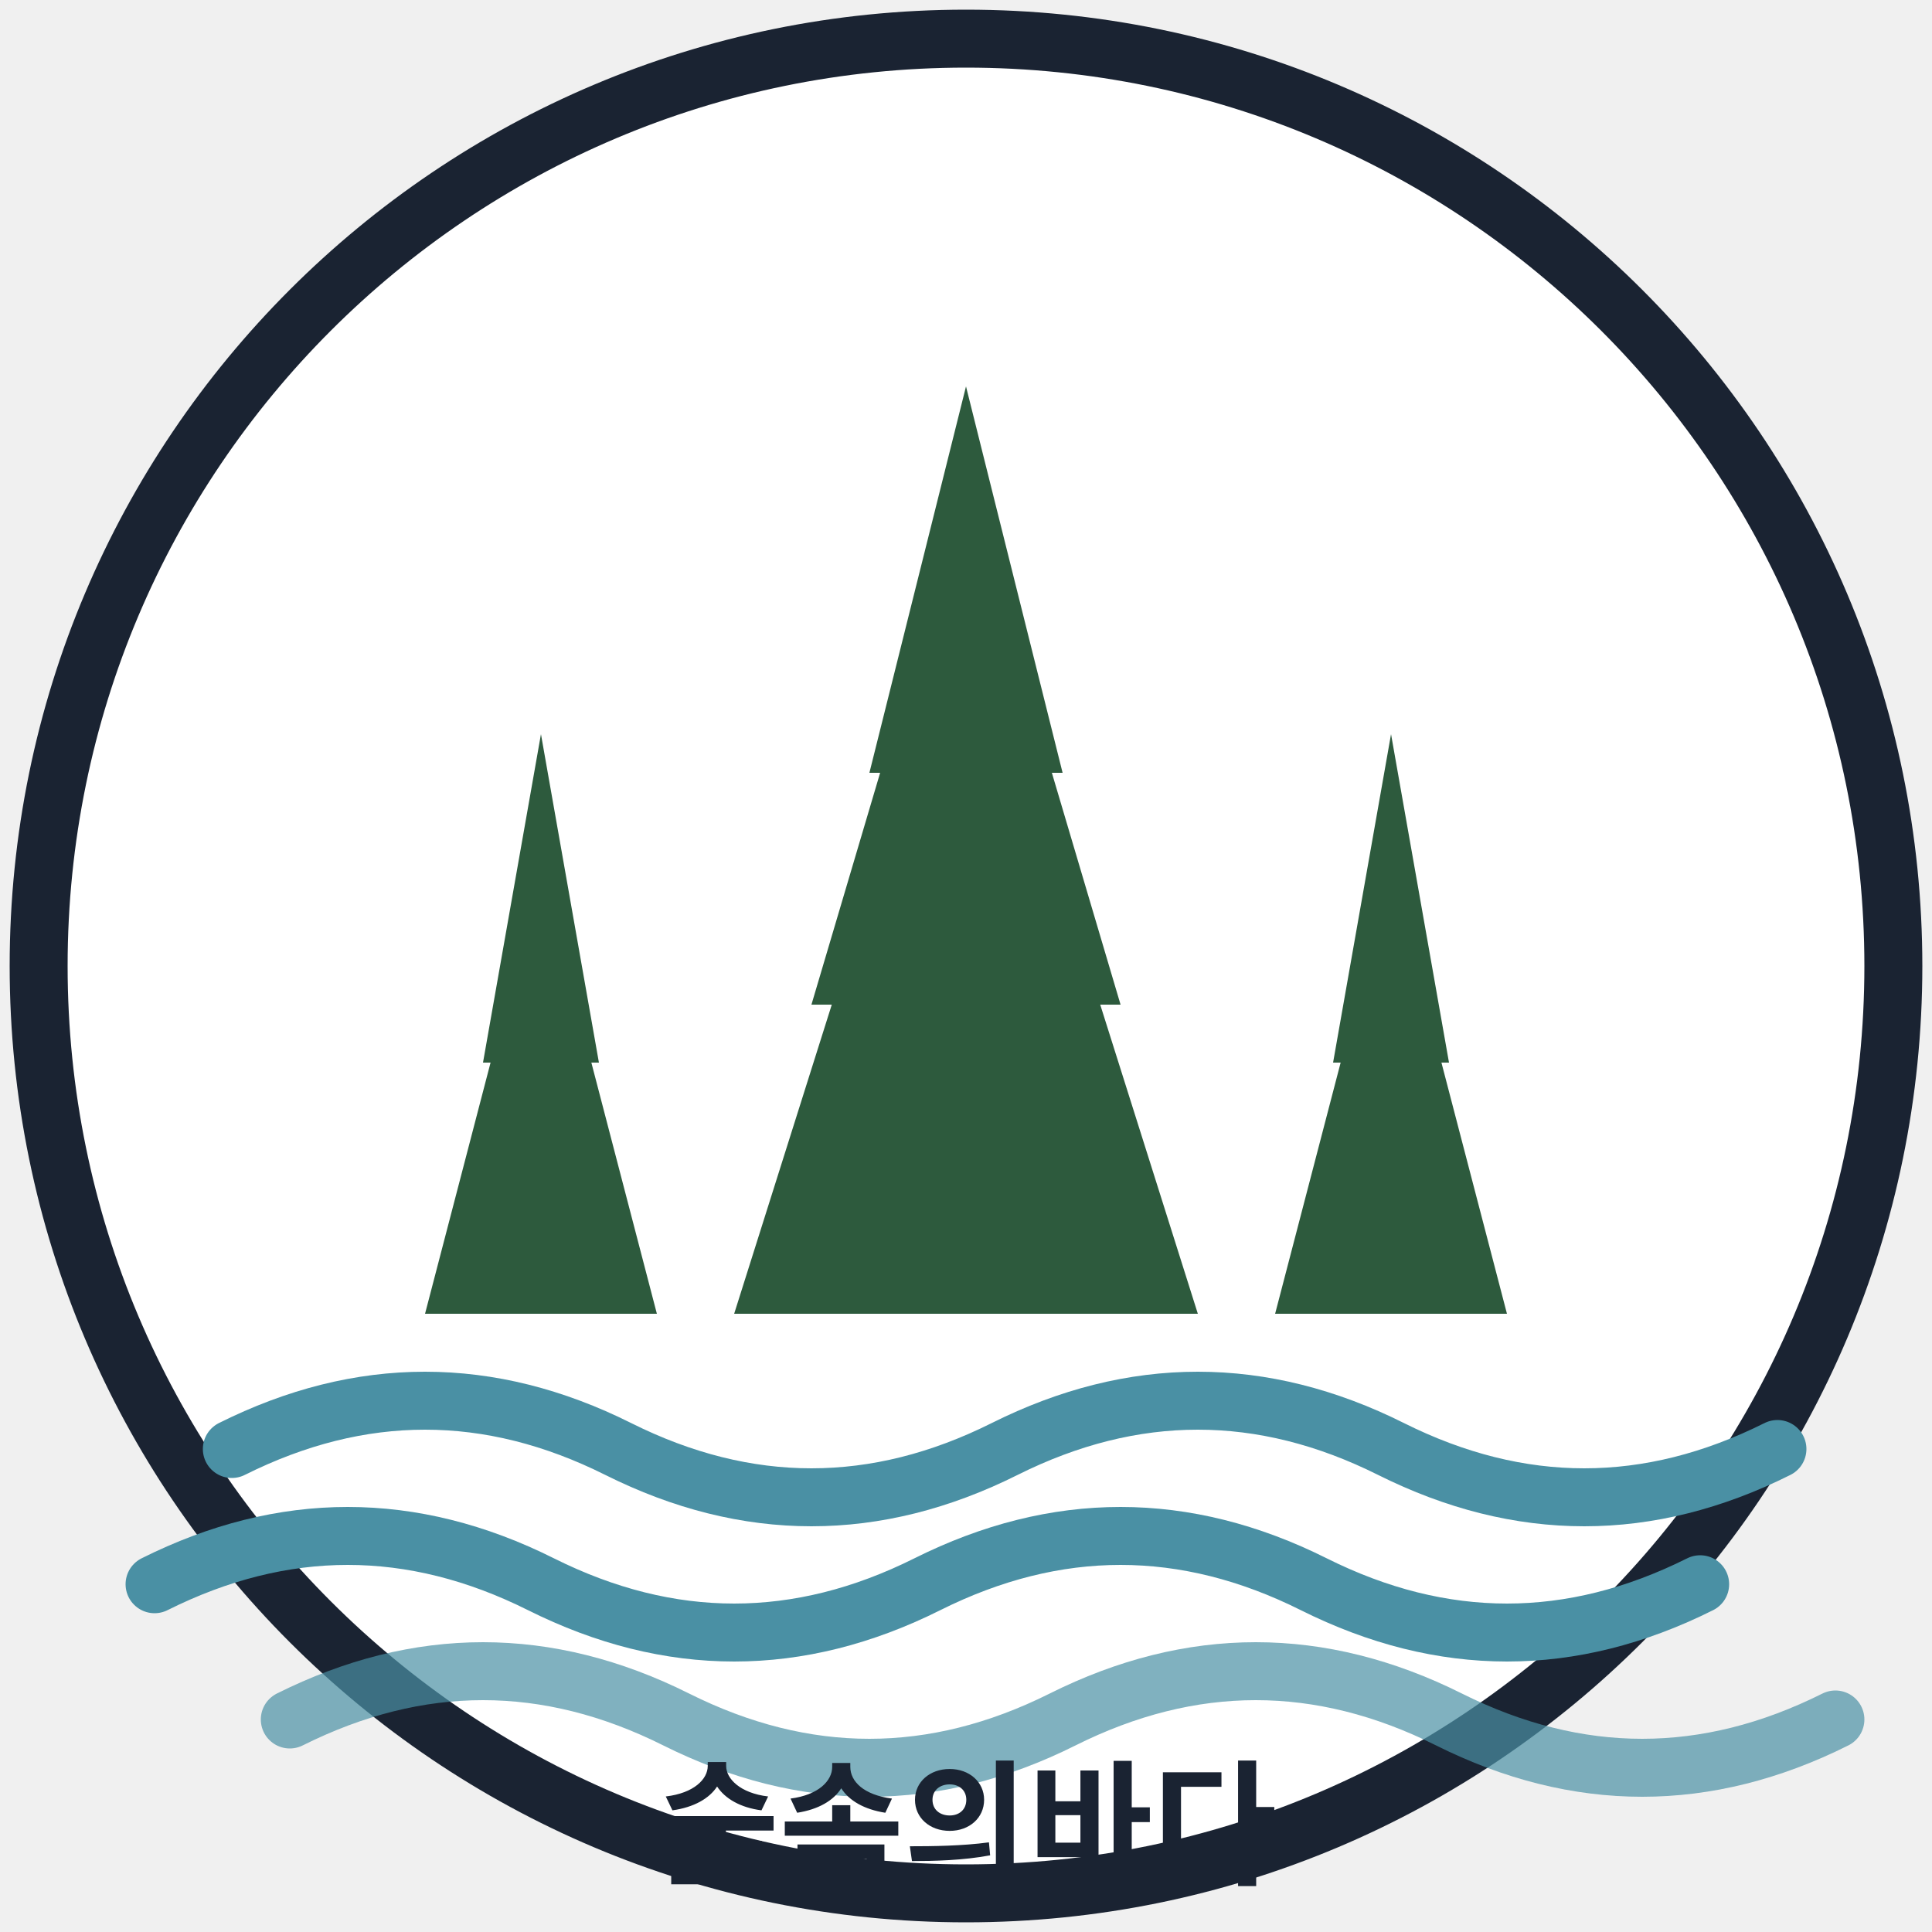
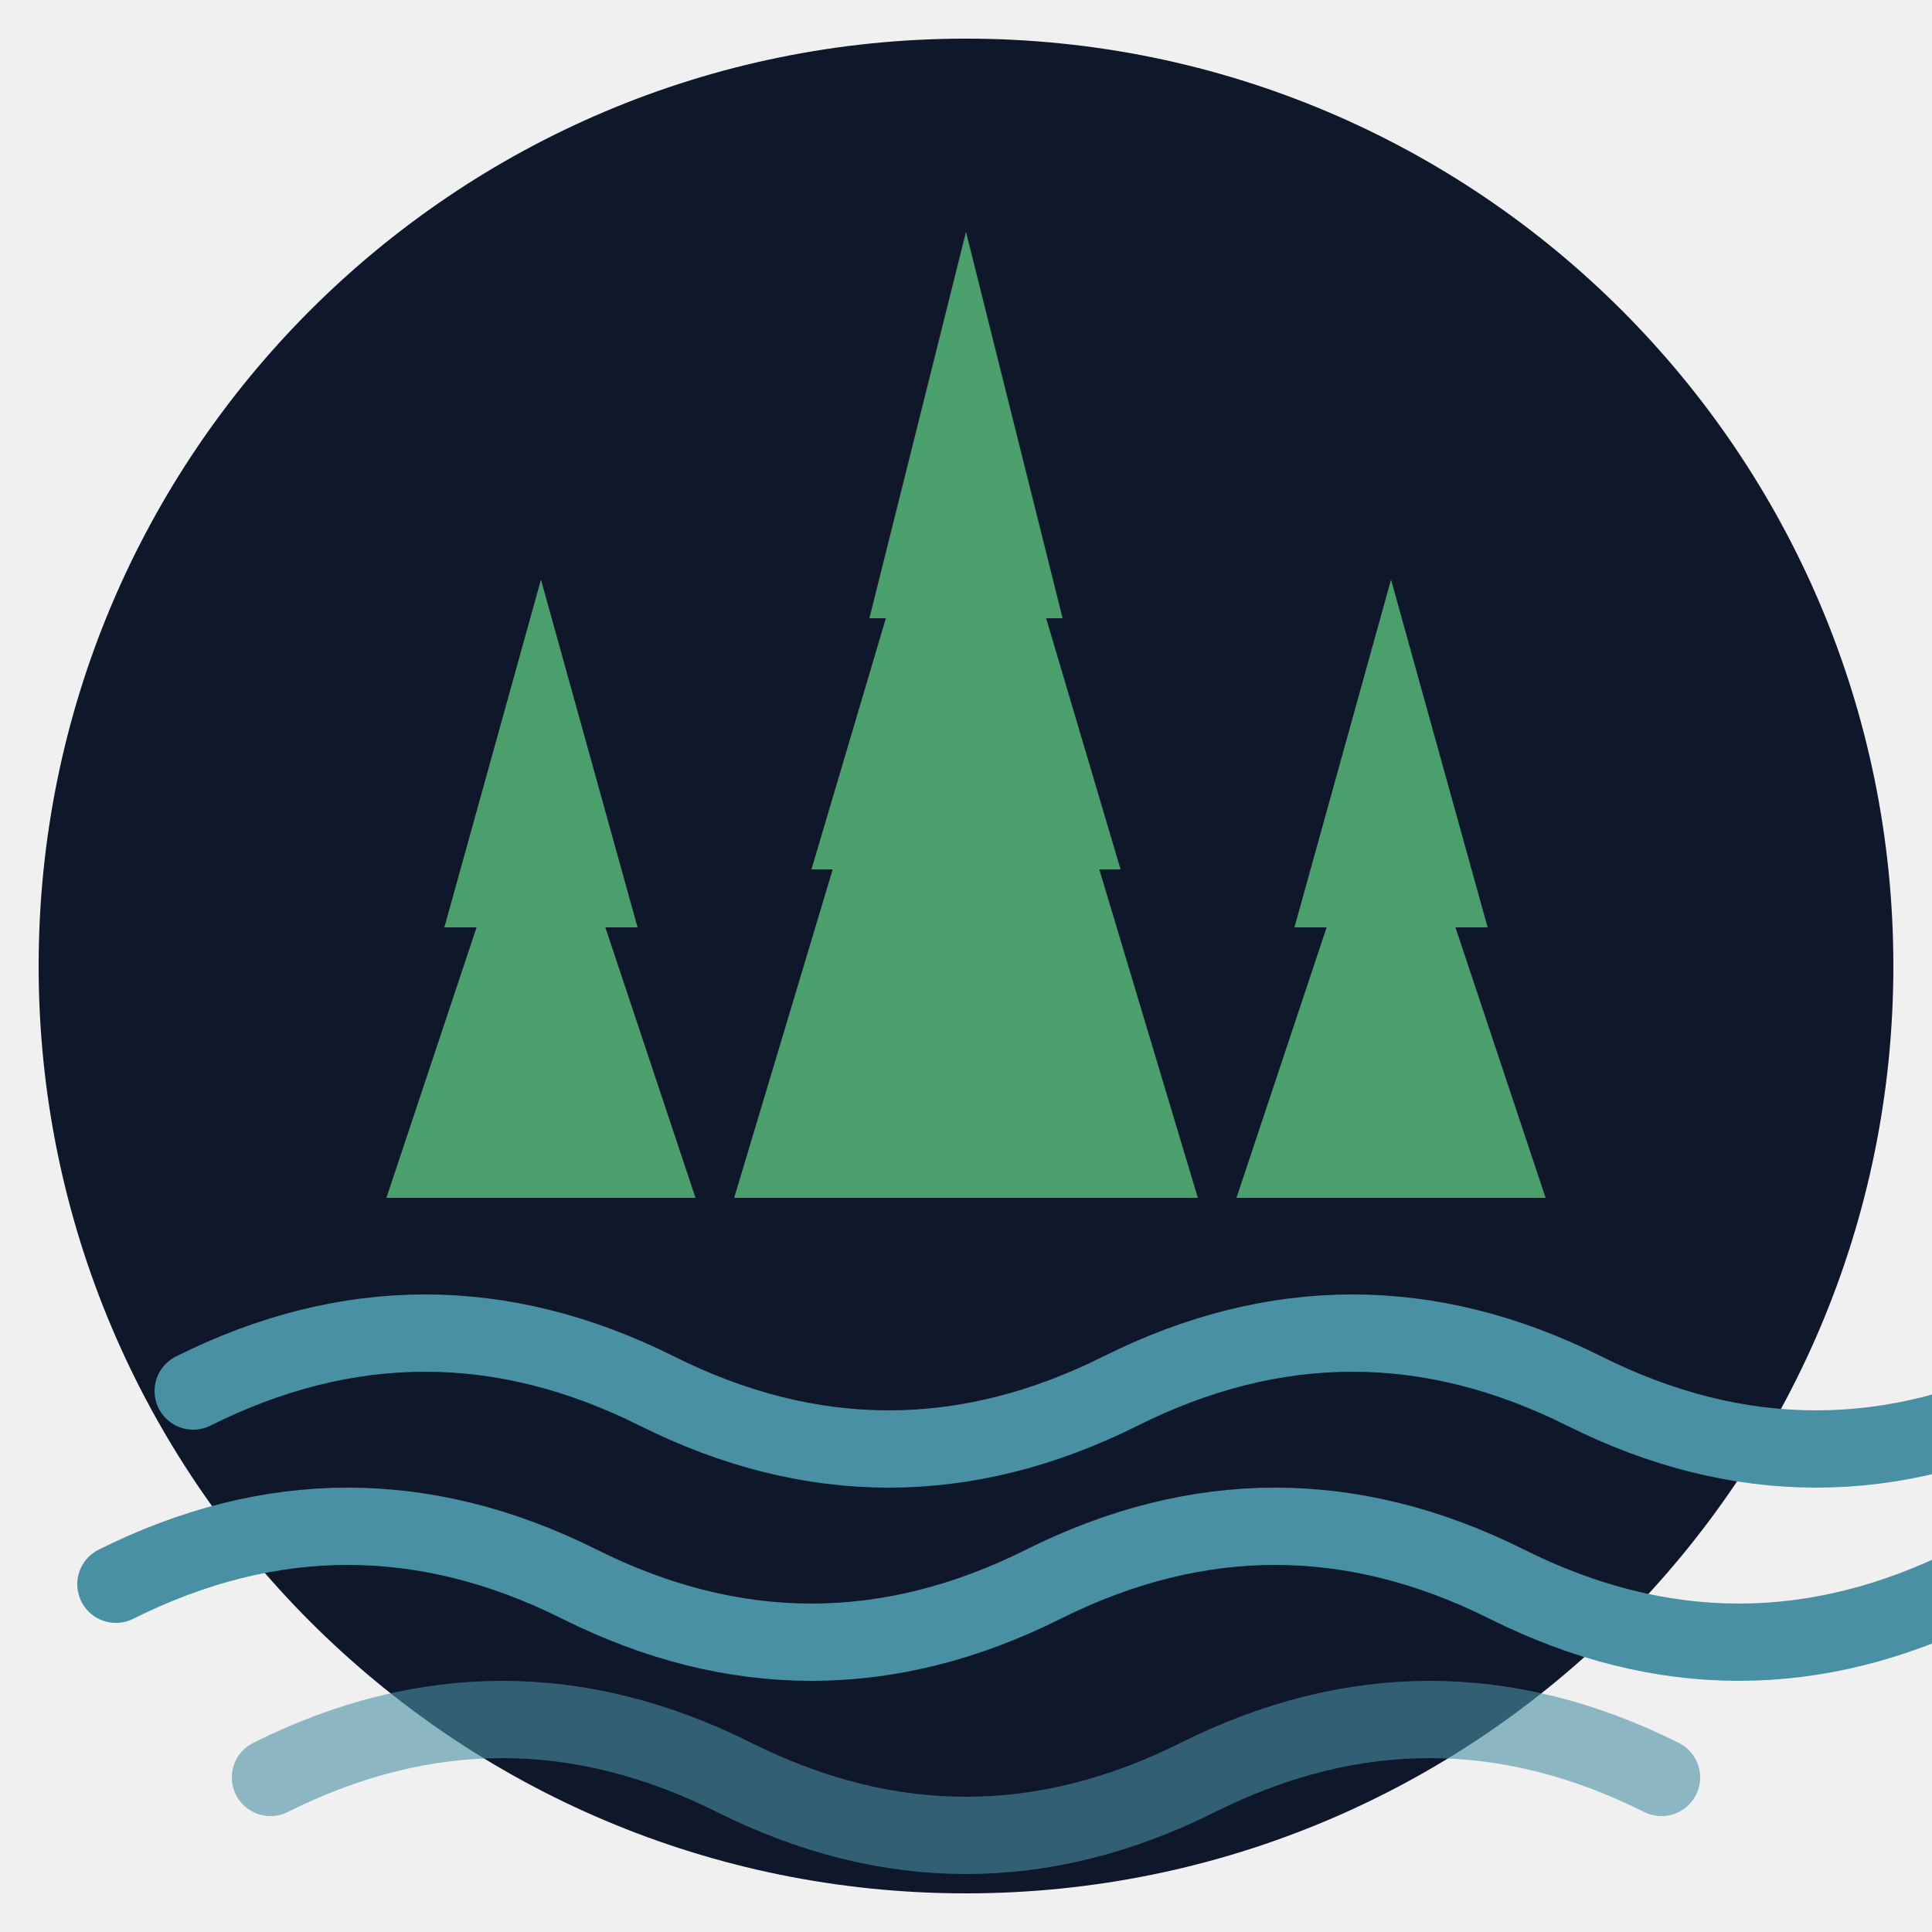
<svg xmlns="http://www.w3.org/2000/svg" viewBox="0 0 100 100">
-   <circle cx="50" cy="50" r="48" fill="white" stroke="#1a2332" stroke-width="3" />
-   <g fill="#2d5a3d">
-     <path d="M22 68 L28 45 L34 68 Z" />
-     <path d="M25 55 L28 38 L31 55 Z" />
-     <path d="M38 68 L50 30 L62 68 Z" />
-     <path d="M42 52 L50 25 L58 52 Z" />
-     <path d="M45 40 L50 20 L55 40 Z" />
-     <path d="M66 68 L72 45 L78 68 Z" />
-     <path d="M69 55 L72 38 L75 55 Z" />
+   <circle cx="50" cy="50" r="48" fill="#0f172a" />
+   <g fill="#4A9F6D">
+     <path d="M20 62 L28 38 L36 62 Z" />
+     <path d="M23 48 L28 30 L33 48 Z" />
+     <path d="M38 62 L50 22 L62 62 Z" />
+     <path d="M42 45 L50 18 L58 45 Z" />
+     <path d="M45 32 L50 12 L55 32 Z" />
+     <path d="M64 62 L72 38 L80 62 Z" />
+     <path d="M67 48 L72 30 L77 48 Z" />
  </g>
-   <g fill="none" stroke="#4A90A4" stroke-width="3" stroke-linecap="round">
-     <path d="M12 75 Q22 70 32 75 T52 75 T72 75 T92 75" />
-     <path d="M8 82 Q18 77 28 82 T48 82 T68 82 T88 82" />
-     <path d="M15 89 Q25 84 35 89 T55 89 T75 89 T95 89" opacity="0.7" />
+   <g fill="none" stroke="#4A90A4" stroke-width="4" stroke-linecap="round">
+     <path d="M10 72 Q22 66 34 72 T58 72 T82 72 T106 72" />
+     <path d="M6 82 Q18 76 30 82 T54 82 T78 82 T102 82" />
+     <path d="M14 92 Q26 86 38 92 T62 92 T86 92" opacity="0.6" />
  </g>
-   <text x="50" y="97" text-anchor="middle" font-family="Arial, sans-serif" font-size="7" font-weight="bold" fill="#1a2332">숲속의바다</text>
</svg>
